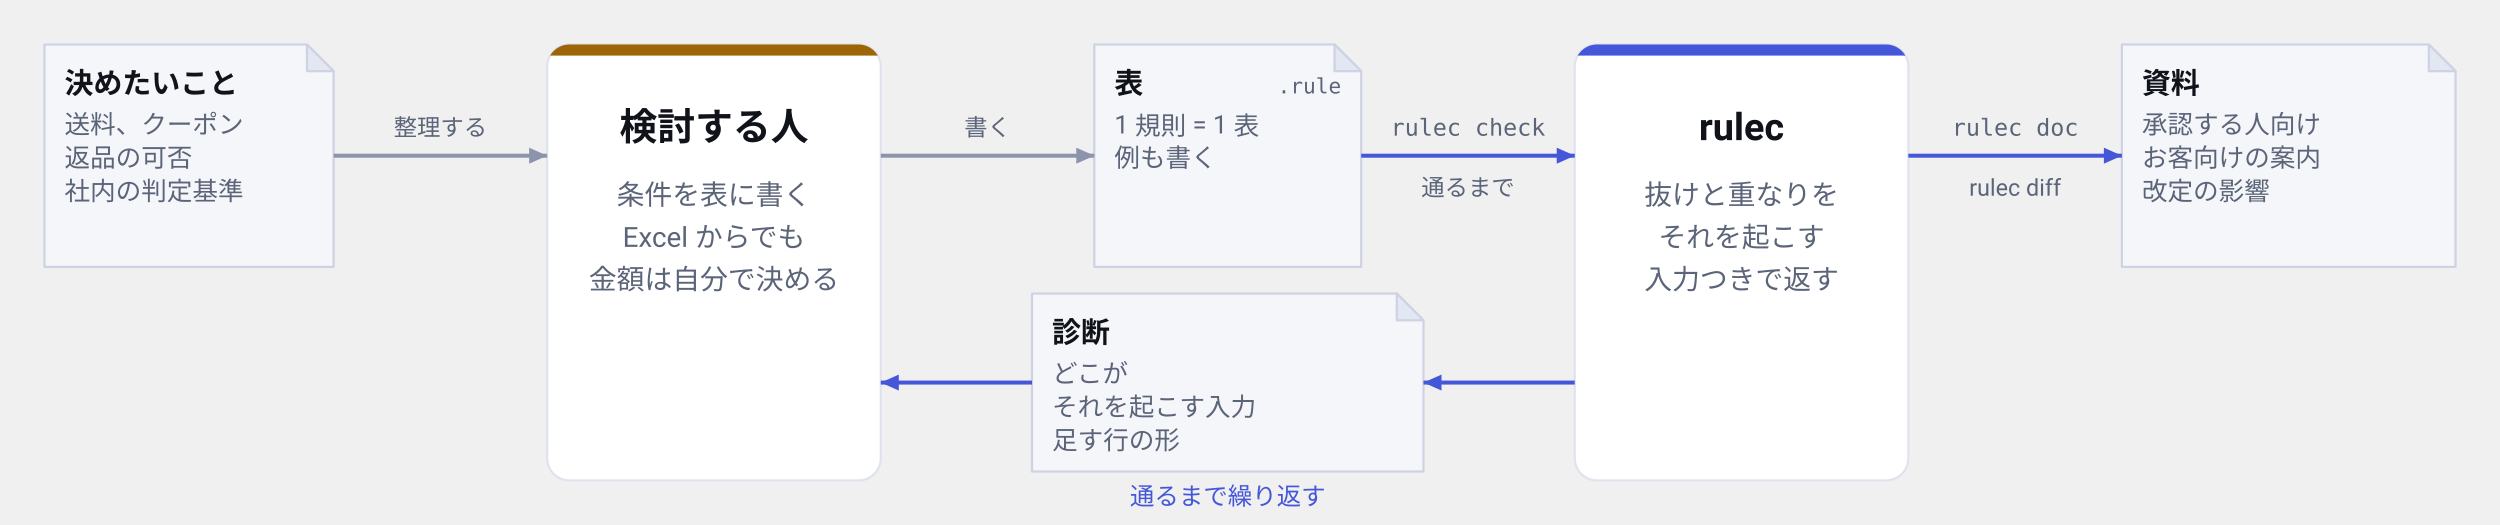
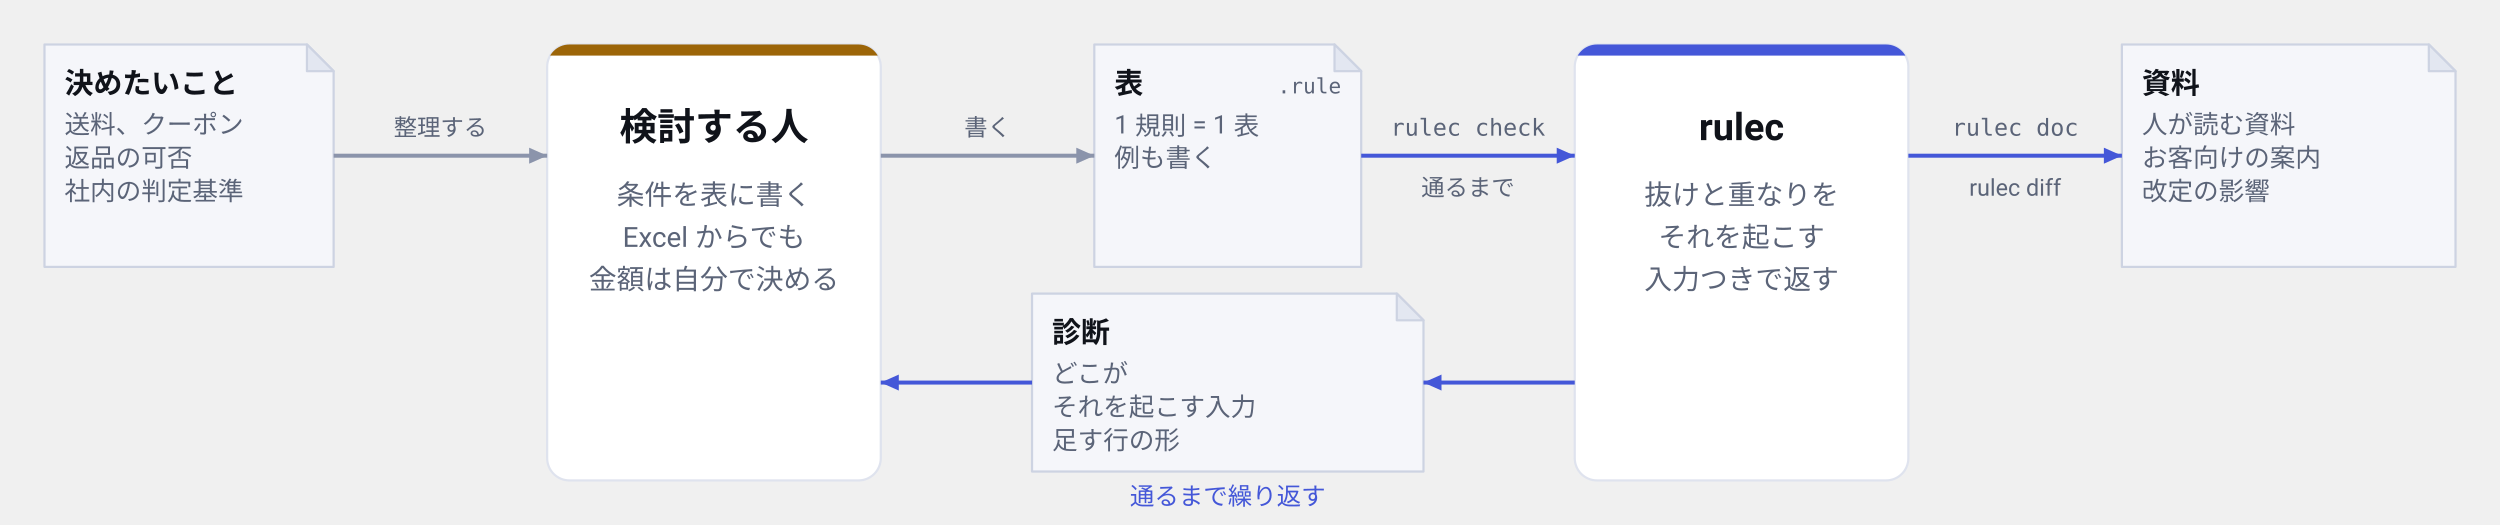
- <svg xmlns="http://www.w3.org/2000/svg" viewBox="0 0 1124 236" width="1124" height="236" role="img" aria-label="決めたいこと（送料、クーポン、返品の可否、社内の判定基準）を、検討する人が表（.rule）に書く。rulec check が抜けと重なりを、それを起こす入力つきで返し、通るまで直す。通った表からは承認者向けの資料、お客向けの案内、改定の影響が出る。" font-family="-apple-system, BlinkMacSystemFont, &quot;Hiragino Sans&quot;, &quot;Noto Sans JP&quot;, &quot;Yu Gothic&quot;, Meiryo, &quot;Segoe UI&quot;, Roboto, sans-serif">
+ <svg xmlns="http://www.w3.org/2000/svg" viewBox="0 0 1124 236" width="1124" height="236" role="img" aria-label="決めたいこと（送料、クーポン、返品の可否、社内の判定基準）を、検討する人が表（.rule）に書く。rulec check が抜けと重なりを、それを起こす入力つきで返し、通るまで直す。通った表からは人が読む資料、お客向けの案内、改定の影響が出る。" font-family="-apple-system, BlinkMacSystemFont, &quot;Hiragino Sans&quot;, &quot;Noto Sans JP&quot;, &quot;Yu Gothic&quot;, Meiryo, &quot;Segoe UI&quot;, Roboto, sans-serif">
  <defs>
    <marker id="head-neutral" viewBox="0 0 10 10" refX="9" refY="5" markerWidth="9" markerHeight="9" markerUnits="userSpaceOnUse" orient="auto">
      <path d="M0,1 L9,5 L0,9 Z" fill="#8b94ab" />
    </marker>
    <marker id="head-accent" viewBox="0 0 10 10" refX="9" refY="5" markerWidth="9" markerHeight="9" markerUnits="userSpaceOnUse" orient="auto">
      <path d="M0,1 L9,5 L0,9 Z" fill="#4457d8" />
    </marker>
    <marker id="head-human" viewBox="0 0 10 10" refX="9" refY="5" markerWidth="9" markerHeight="9" markerUnits="userSpaceOnUse" orient="auto">
      <path d="M0,1 L9,5 L0,9 Z" fill="#9c6508" />
    </marker>
  </defs>
  <path d="M20,20.0 H138 L150,32.0 V120.0 H20 Z" fill="#f5f6fa" stroke="#cdd3e2" stroke-linejoin="round" />
  <path d="M138,20.0 V32.0 H150 Z" fill="#e3e7f1" stroke="#cdd3e2" stroke-linejoin="round" />
  <text x="29" y="42.0" font-size="13" font-weight="600" text-anchor="start" fill="#10131a">決めたいこと</text>
  <text x="29" y="60.0" font-size="11.5" font-weight="400" text-anchor="start" fill="#5b6478">送料、クーポン</text>
  <text x="29" y="75.0" font-size="11.5" font-weight="400" text-anchor="start" fill="#5b6478">返品の可否</text>
  <text x="29" y="90.0" font-size="11.5" font-weight="400" text-anchor="start" fill="#5b6478">社内の判定基準</text>
  <clipPath id="clip-1">
    <rect x="246" y="20" width="150" height="196" rx="10" />
  </clipPath>
  <rect x="246" y="20" width="150" height="196" rx="10" fill="#ffffff" stroke="#dfe3ee" />
  <rect x="246" y="20" width="150" height="5" fill="#9c6508" clip-path="url(#clip-1)" />
  <text x="321.0" y="63" font-size="17" font-weight="700" text-anchor="middle" fill="#10131a">検討する人</text>
  <text x="321.0" y="92" font-size="12.5" font-weight="400" text-anchor="middle" fill="#5b6478">条件を表に書く</text>
  <text x="321.0" y="111" font-size="12.5" font-weight="400" text-anchor="middle" fill="#5b6478">Excel からでも</text>
  <text x="321.0" y="130" font-size="12.5" font-weight="400" text-anchor="middle" fill="#5b6478">金額は自分で決める</text>
  <path d="M492,20.0 H600 L612,32.0 V120.0 H492 Z" fill="#f5f6fa" stroke="#cdd3e2" stroke-linejoin="round" />
  <path d="M600,20.0 V32.0 H612 Z" fill="#e3e7f1" stroke="#cdd3e2" stroke-linejoin="round" />
  <text x="501" y="42.0" font-size="13" font-weight="600" text-anchor="start" fill="#10131a">表</text>
  <text x="603" y="42.0" font-size="9.5" font-weight="400" text-anchor="end" fill="#5b6478" font-family="ui-monospace, SFMono-Regular, Menlo, Consolas, monospace">.rule</text>
  <text x="501" y="60.0" font-size="11.5" font-weight="400" text-anchor="start" fill="#5b6478">1 規則 = 1 表</text>
  <text x="501" y="75.0" font-size="11.5" font-weight="400" text-anchor="start" fill="#5b6478">例も書く</text>
  <clipPath id="clip-3">
    <rect x="708" y="20" width="150" height="196" rx="10" />
  </clipPath>
  <rect x="708" y="20" width="150" height="196" rx="10" fill="#ffffff" stroke="#dfe3ee" />
  <rect x="708" y="20" width="150" height="5" fill="#4457d8" clip-path="url(#clip-3)" />
  <text x="783.0" y="63" font-size="17" font-weight="700" text-anchor="middle" fill="#10131a">rulec</text>
  <text x="783.0" y="92" font-size="12.5" font-weight="400" text-anchor="middle" fill="#5b6478">抜けと重なりを</text>
  <text x="783.0" y="111" font-size="12.5" font-weight="400" text-anchor="middle" fill="#5b6478">それを起こす</text>
  <text x="783.0" y="130" font-size="12.5" font-weight="400" text-anchor="middle" fill="#5b6478">入力つきで返す</text>
  <path d="M954,20.0 H1092 L1104,32.0 V120.0 H954 Z" fill="#f5f6fa" stroke="#cdd3e2" stroke-linejoin="round" />
  <path d="M1092,20.0 V32.0 H1104 Z" fill="#e3e7f1" stroke="#cdd3e2" stroke-linejoin="round" />
  <text x="963" y="42.0" font-size="13" font-weight="600" text-anchor="start" fill="#10131a">資料</text>
-   <text x="963" y="60.0" font-size="11.5" font-weight="400" text-anchor="start" fill="#5b6478">承認する人向け</text>
+   <text x="963" y="60.0" font-size="11.5" font-weight="400" text-anchor="start" fill="#5b6478">人が読む資料</text>
  <text x="963" y="75.0" font-size="11.5" font-weight="400" text-anchor="start" fill="#5b6478">お客向けの案内</text>
  <text x="963" y="90.0" font-size="11.5" font-weight="400" text-anchor="start" fill="#5b6478">改定の影響</text>
  <line x1="150" y1="70" x2="246" y2="70" stroke="#8b94ab" stroke-width="1.8" marker-end="url(#head-neutral)" />
  <text x="198.0" y="61" font-size="10.5" font-weight="400" text-anchor="middle" fill="#5b6478">整理する</text>
  <line x1="396" y1="70" x2="492" y2="70" stroke="#8b94ab" stroke-width="1.8" marker-end="url(#head-neutral)" />
  <text x="444.0" y="61" font-size="10.5" font-weight="400" text-anchor="middle" fill="#5b6478">書く</text>
  <line x1="612" y1="70" x2="708" y2="70" stroke="#4457d8" stroke-width="1.8" marker-end="url(#head-accent)" />
  <text x="660.0" y="61" font-size="10.5" font-weight="400" text-anchor="middle" fill="#5b6478" font-family="ui-monospace, SFMono-Regular, Menlo, Consolas, monospace">rulec check</text>
  <text x="660.0" y="88" font-size="10.5" font-weight="400" text-anchor="middle" fill="#5b6478">通るまで</text>
  <line x1="858" y1="70" x2="954" y2="70" stroke="#4457d8" stroke-width="1.8" marker-end="url(#head-accent)" />
  <text x="906.0" y="61" font-size="10.5" font-weight="400" text-anchor="middle" fill="#5b6478" font-family="ui-monospace, SFMono-Regular, Menlo, Consolas, monospace">rulec doc</text>
  <text x="906.0" y="88" font-size="10.5" font-weight="400" text-anchor="middle" fill="#5b6478">rulec diff</text>
  <path d="M464.0,132 H628.0 L640.0,144 V212 H464.0 Z" fill="#f5f6fa" stroke="#cdd3e2" stroke-linejoin="round" />
  <path d="M628.0,132 V144 H640.0 Z" fill="#e3e7f1" stroke="#cdd3e2" stroke-linejoin="round" />
  <text x="473.0" y="154" font-size="13" font-weight="600" text-anchor="start" fill="#10131a">診断</text>
  <text x="473.0" y="172" font-size="11.5" font-weight="400" text-anchor="start" fill="#5b6478">どこが</text>
  <text x="473.0" y="187" font-size="11.5" font-weight="400" text-anchor="start" fill="#5b6478">それを起こす入力</text>
  <text x="473.0" y="202" font-size="11.5" font-weight="400" text-anchor="start" fill="#5b6478">足す行の形</text>
  <line x1="708" y1="172" x2="640.0" y2="172" stroke="#4457d8" stroke-width="1.8" marker-end="url(#head-accent)" />
  <line x1="464.0" y1="172" x2="396" y2="172" stroke="#4457d8" stroke-width="1.8" marker-end="url(#head-accent)" />
  <text x="552.0" y="227" font-size="11" font-weight="400" text-anchor="middle" fill="#4457d8">通るまで繰り返す</text>
</svg>
